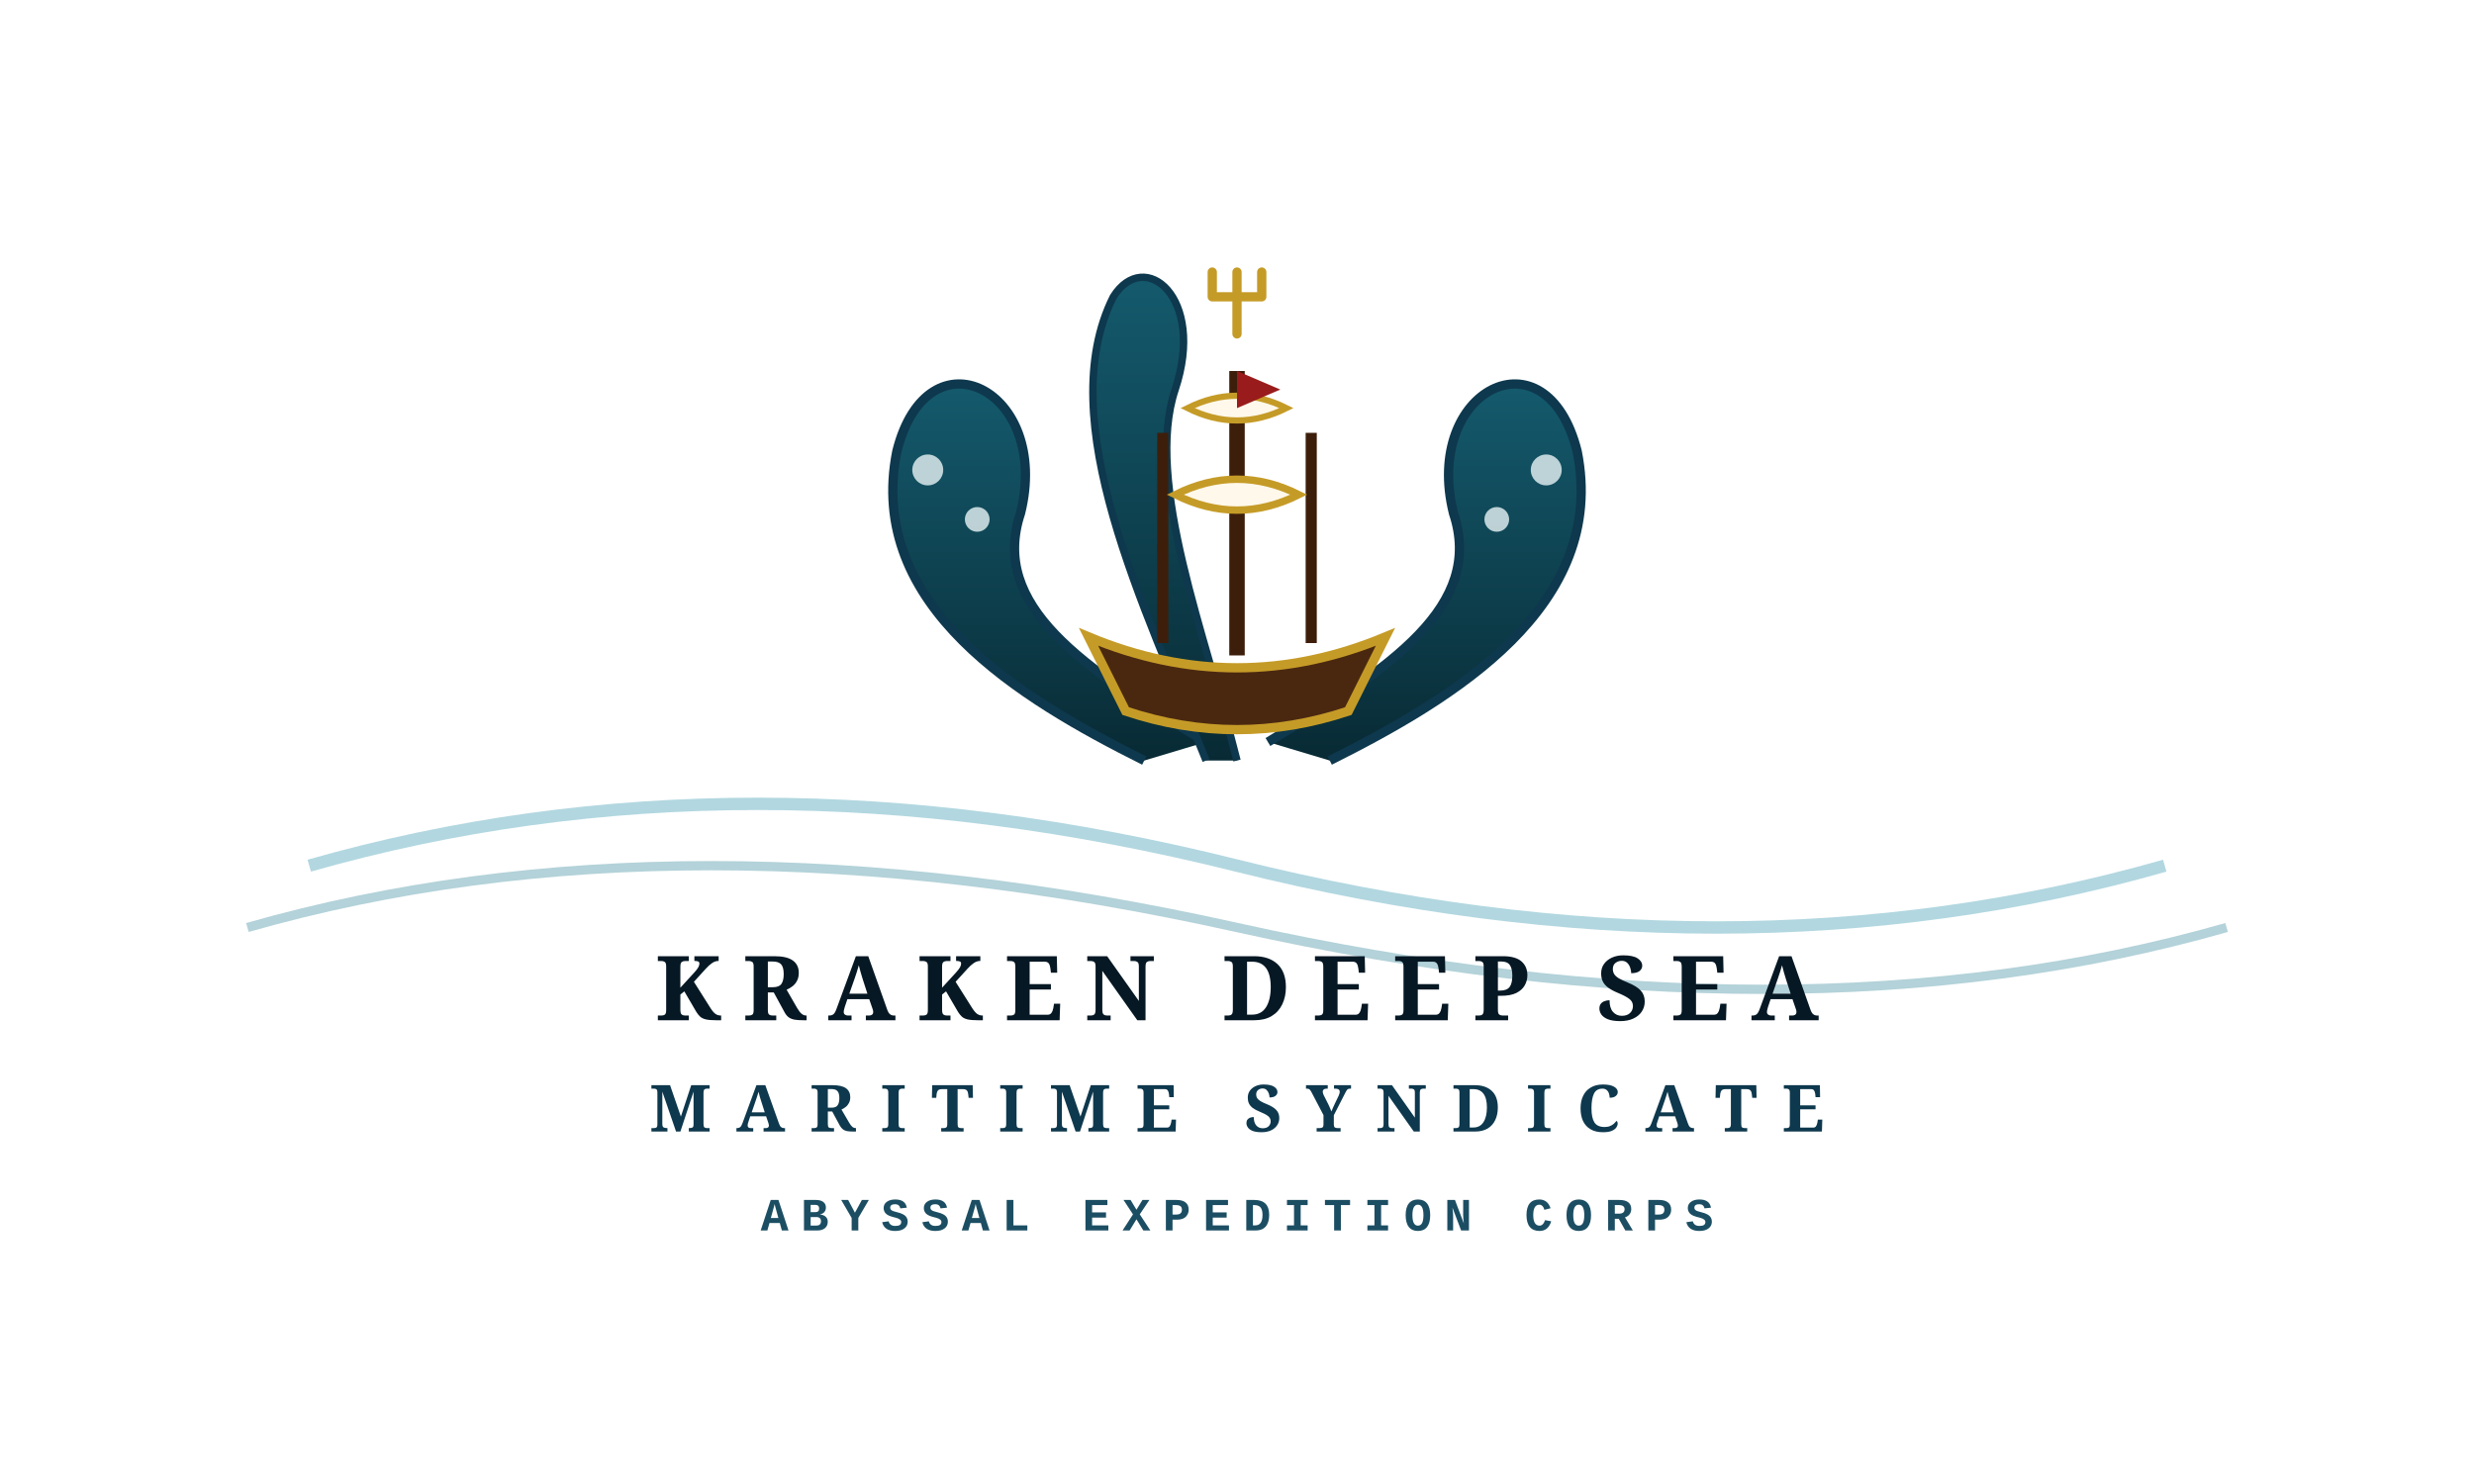
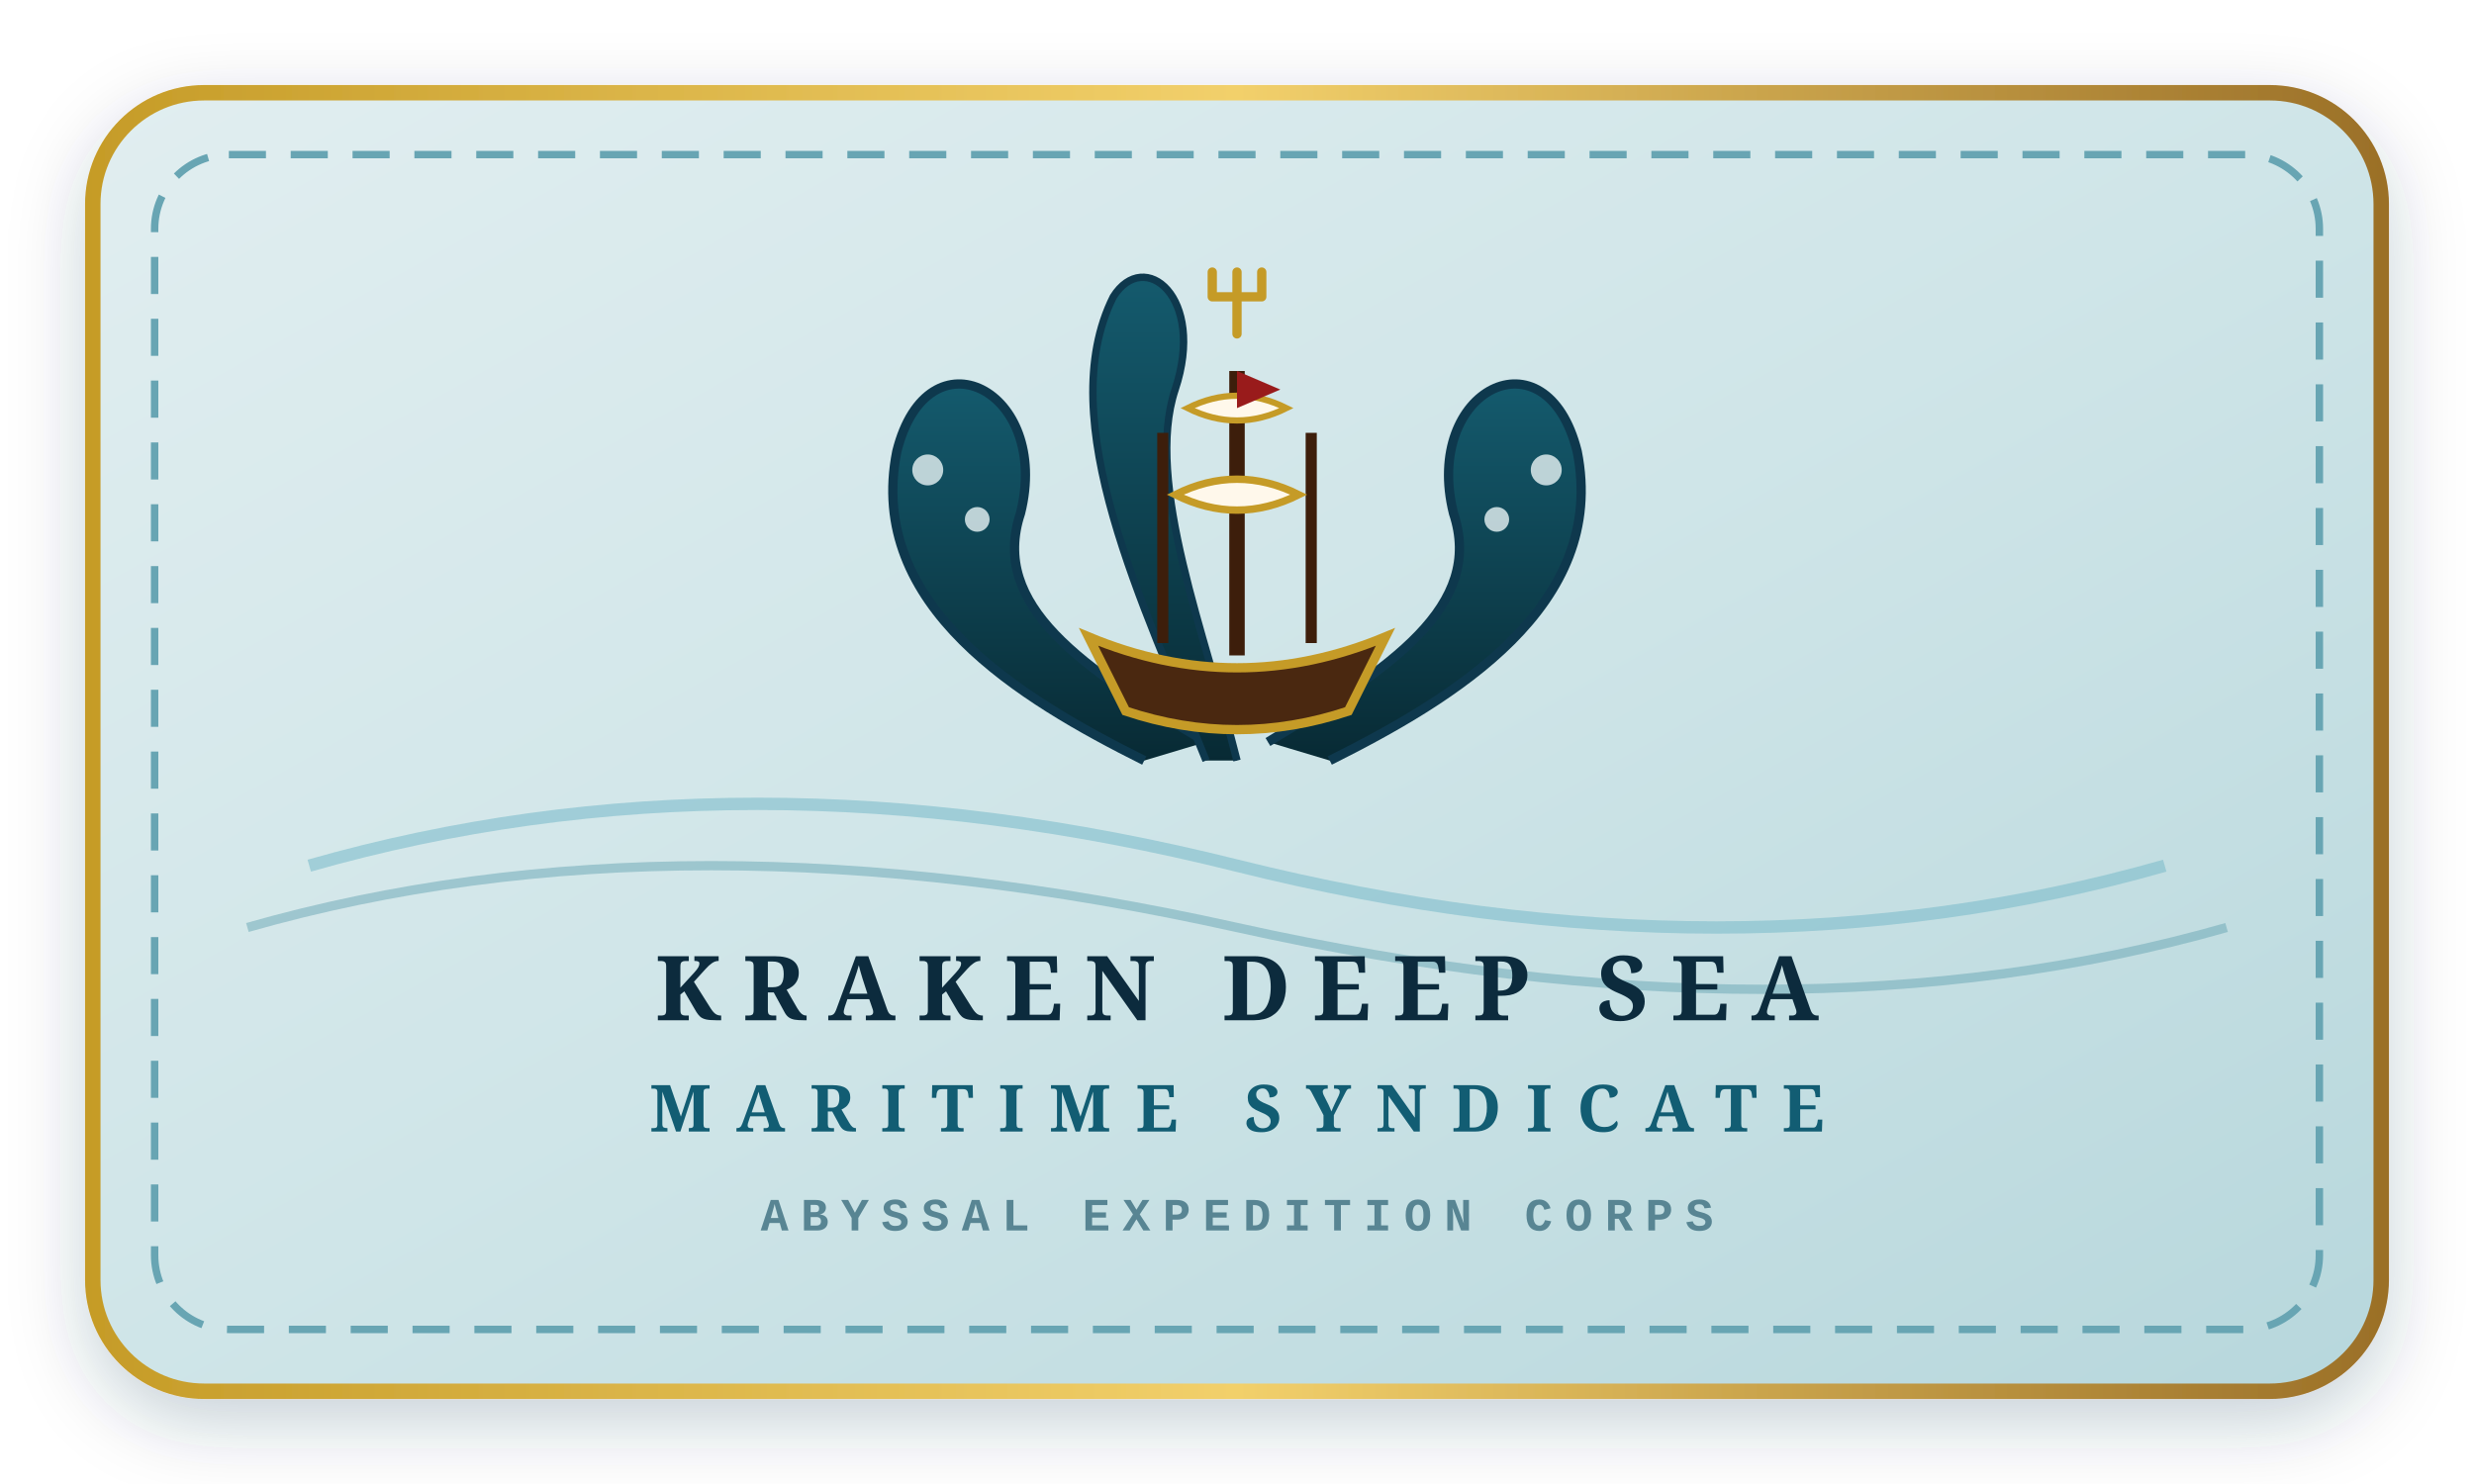
<svg xmlns="http://www.w3.org/2000/svg" viewBox="0 0 400 240" width="400" height="240">
  <defs>
    <linearGradient id="oceanPlacque" x1="0%" y1="0%" x2="100%" y2="100%">
      <stop offset="0%" stop-color="#E1EEF0" />
      <stop offset="50%" stop-color="#CFE5E8" />
      <stop offset="100%" stop-color="#B7D7DC" />
    </linearGradient>
    <linearGradient id="krakenTeal" x1="0%" y1="0%" x2="0%" y2="100%">
      <stop offset="0%" stop-color="#145A6D" />
      <stop offset="100%" stop-color="#082A34" />
    </linearGradient>
    <linearGradient id="brassGlow" x1="0%" y1="0%" x2="100%" y2="0%">
      <stop offset="0%" stop-color="#C59B27" />
      <stop offset="50%" stop-color="#F2D06B" />
      <stop offset="100%" stop-color="#9A6F27" />
    </linearGradient>
    <filter id="krakenShadow" x="-10%" y="-10%" width="120%" height="120%">
      <feDropShadow dx="0" dy="4" stdDeviation="6" flood-color="#0E384D" flood-opacity="0.22" />
    </filter>
  </defs>
+   <rect x="15" y="15" width="370" height="210" rx="18" fill="url(#oceanPlacque)" stroke="url(#brassGlow)" stroke-width="2.5" filter="url(#krakenShadow)" />
+   <rect x="25" y="25" width="350" height="190" rx="12" fill="none" stroke="#68A5B3" stroke-width="1.2" stroke-dasharray="6,4" />
  <path d="M 50 140 Q 120 120, 200 140 T 350 140" fill="none" stroke="#7EBDCB" stroke-width="2" opacity="0.6" />
  <path d="M 40 150 Q 110 130, 200 150 T 360 150" fill="none" stroke="#68A5B3" stroke-width="1.5" opacity="0.5" />
  <g transform="translate(200, 88)">
    <path d="M -15 35 C -35 25, -60 10, -55 -15 C -50 -35, -30 -25, -35 -5 C -40 10, -25 20, -5 32" fill="url(#krakenTeal)" stroke="#0E384D" stroke-width="1.5" />
    <circle cx="-50" cy="-12" r="2.5" fill="#E8F4F5" opacity="0.8" />
    <circle cx="-42" cy="-4" r="2" fill="#E8F4F5" opacity="0.8" />
    <path d="M 15 35 C 35 25, 60 10, 55 -15 C 50 -35, 30 -25, 35 -5 C 40 10, 25 20, 5 32" fill="url(#krakenTeal)" stroke="#0E384D" stroke-width="1.5" />
    <circle cx="50" cy="-12" r="2.5" fill="#E8F4F5" opacity="0.8" />
    <circle cx="42" cy="-4" r="2" fill="#E8F4F5" opacity="0.8" />
    <path d="M -5 35 C -15 10, -30 -20, -20 -40 C -15 -48, -5 -40, -10 -25 C -15 -10, -5 15, 0 35" fill="url(#krakenTeal)" stroke="#0E384D" stroke-width="1.2" />
    <path d="M -24 15 Q 0 25, 24 15 L 18 27 Q 0 33, -18 27 Z" fill="#4A2810" stroke="#C59B27" stroke-width="1.5" />
    <line x1="0" y1="18" x2="0" y2="-28" stroke="#3D1E0B" stroke-width="2.5" />
    <line x1="-12" y1="16" x2="-12" y2="-18" stroke="#3D1E0B" stroke-width="1.8" />
    <line x1="12" y1="16" x2="12" y2="-18" stroke="#3D1E0B" stroke-width="1.8" />
    <path d="M -10 -8 Q 0 -13, 10 -8 Q 0 -3, -10 -8 Z" fill="#FFF8EB" stroke="#C59B27" stroke-width="1.2" />
    <path d="M -8 -22 Q 0 -26, 8 -22 Q 0 -18, -8 -22 Z" fill="#FFF8EB" stroke="#C59B27" stroke-width="1" />
    <path d="M 0 -28 L 7 -25 L 0 -22 Z" fill="#991B1B" />
    <path d="M 0 -34 L 0 -44 M -4 -40 L -4 -44 M 4 -40 L 4 -44 M -4 -40 L 4 -40" stroke="#C59B27" stroke-width="1.5" stroke-linecap="round" />
  </g>
-   <text x="200" y="165" text-anchor="middle" font-family="'Cinzel', Georgia, serif" font-size="14.5" font-weight="800" fill="#061824" letter-spacing="3.5">KRAKEN DEEP SEA</text>
-   <text x="200" y="183" text-anchor="middle" font-family="'Cinzel', Georgia, serif" font-size="10.5" font-weight="700" fill="#0E384D" letter-spacing="4">MARITIME SYNDICATE</text>
-   <text x="200" y="199" text-anchor="middle" font-family="'Courier New', monospace" font-size="7.5" font-weight="600" fill="#1C4E63" letter-spacing="2">ABYSSAL EXPEDITION CORPS</text>
+   <text x="200" y="165" text-anchor="middle" font-family="'Cinzel', Georgia, serif" font-size="14.5" font-weight="800" fill="#0C2B3D" letter-spacing="3.5">KRAKEN DEEP SEA</text>
+   <text x="200" y="183" text-anchor="middle" font-family="'Cinzel', Georgia, serif" font-size="10.5" font-weight="700" fill="#125D73" letter-spacing="4">MARITIME SYNDICATE</text>
+   <text x="200" y="199" text-anchor="middle" font-family="'Courier New', monospace" font-size="7.5" font-weight="600" fill="#588593" letter-spacing="2">ABYSSAL EXPEDITION CORPS</text>
</svg>
